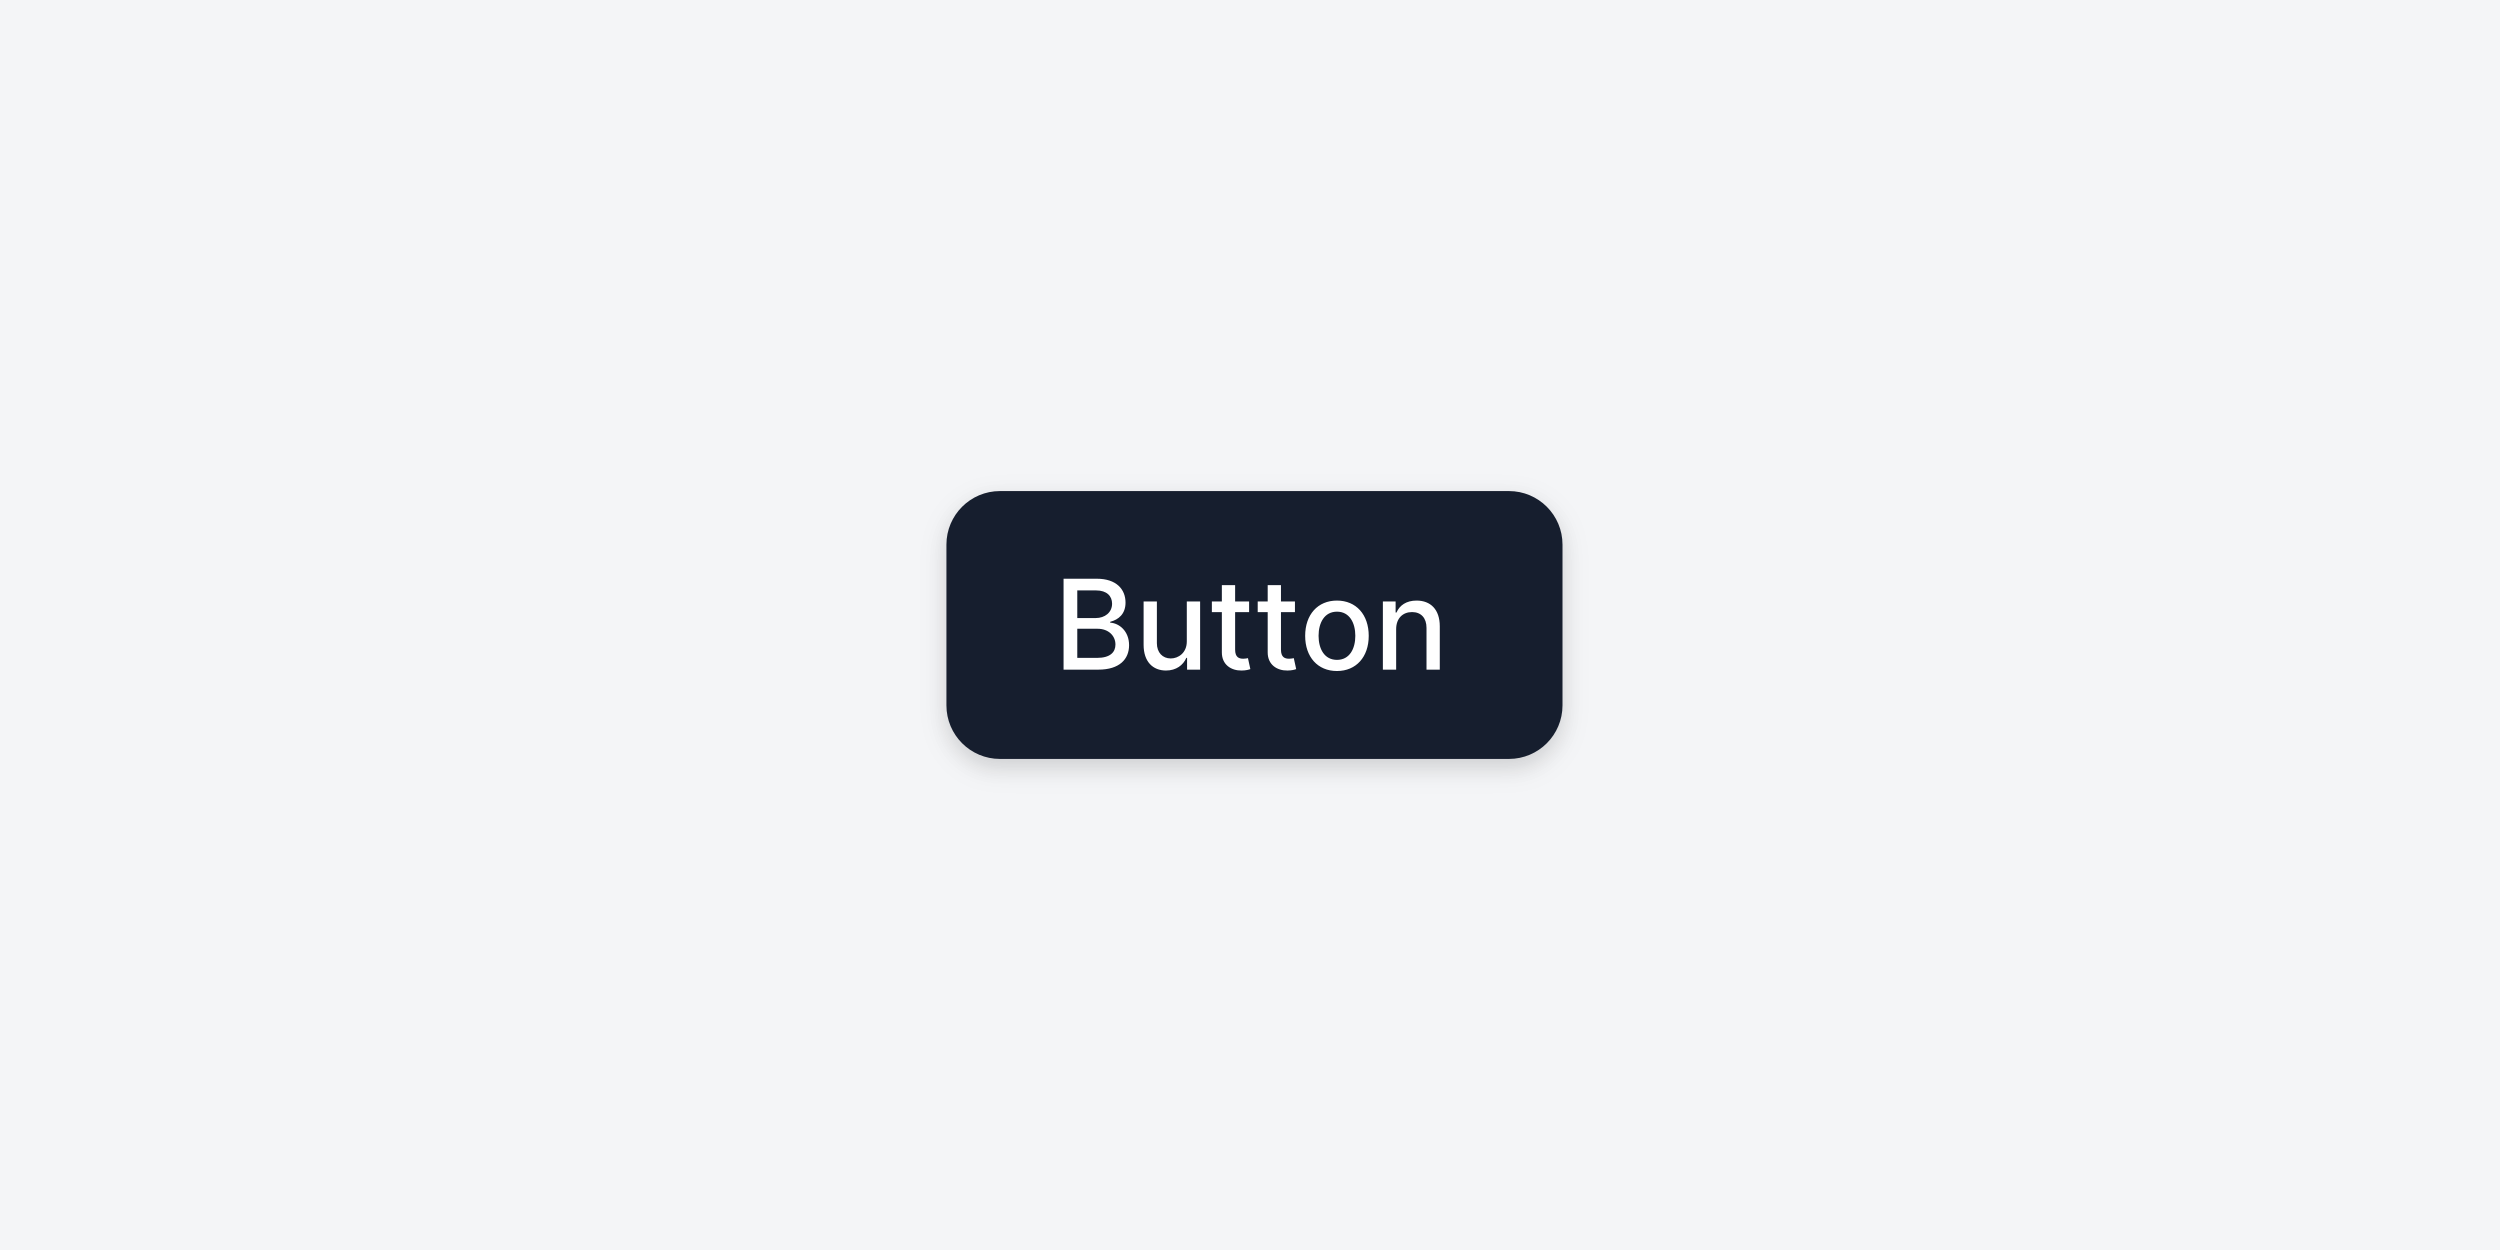
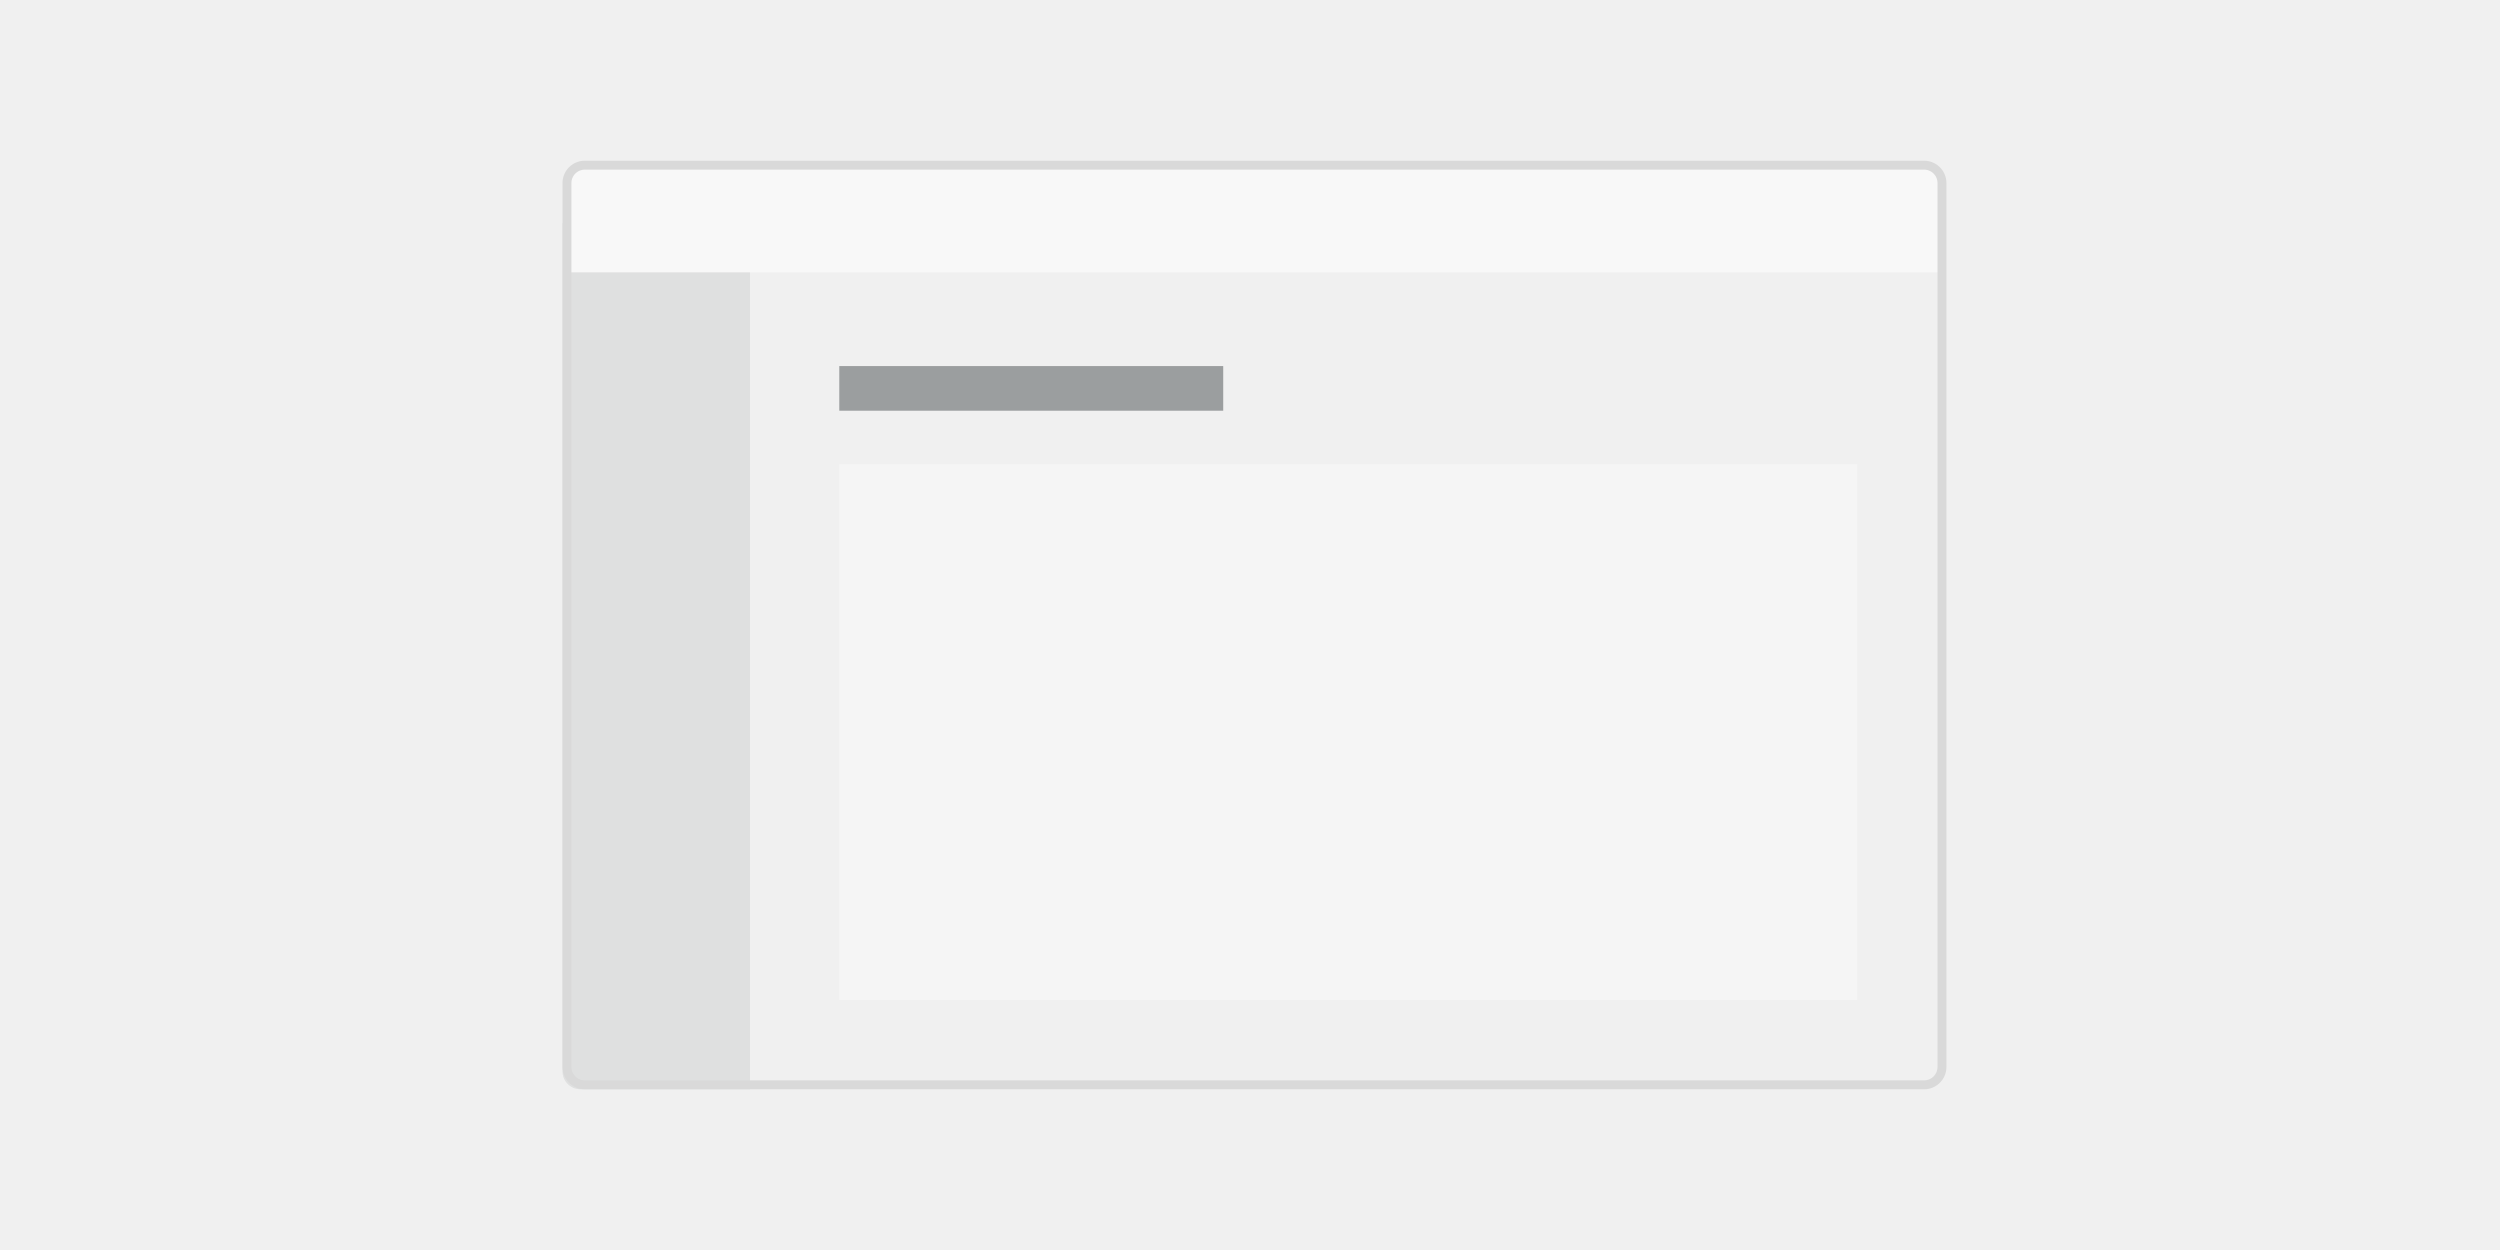
- <svg xmlns="http://www.w3.org/2000/svg" width="280" height="140" viewBox="0 0 280 140" fill="none">
-   <rect width="280" height="140" fill="#F4F5F7" />
-   <g filter="url(#filter0_dd)">
-     <rect x="106" y="55" width="69" height="30" rx="6" fill="#161E2E" />
-     <path d="M119.119 75H123.021C125.388 75 126.457 73.822 126.457 72.261C126.457 70.685 125.353 69.795 124.344 69.74V69.641C125.278 69.402 126.059 68.766 126.059 67.493C126.059 65.987 125.015 64.818 122.847 64.818H119.119V75ZM120.655 73.683V70.421H122.927C124.16 70.421 124.93 71.217 124.93 72.186C124.93 73.041 124.349 73.683 122.872 73.683H120.655ZM120.655 69.223V66.126H122.753C123.971 66.126 124.553 66.767 124.553 67.612C124.553 68.597 123.747 69.223 122.713 69.223H120.655ZM132.922 71.833C132.927 73.131 131.962 73.747 131.127 73.747C130.207 73.747 129.571 73.081 129.571 72.042V67.364H128.084V72.221C128.084 74.115 129.124 75.099 130.59 75.099C131.739 75.099 132.519 74.493 132.872 73.678H132.952V75H134.413V67.364H132.922V71.833ZM139.9 67.364H138.334V65.534H136.848V67.364H135.729V68.557H136.848V73.066C136.843 74.453 137.902 75.124 139.075 75.099C139.547 75.094 139.865 75.005 140.039 74.94L139.771 73.712C139.672 73.732 139.488 73.777 139.249 73.777C138.767 73.777 138.334 73.618 138.334 72.758V68.557H139.9V67.364ZM145.034 67.364H143.468V65.534H141.982V67.364H140.863V68.557H141.982V73.066C141.977 74.453 143.036 75.124 144.209 75.099C144.681 75.094 144.999 75.005 145.173 74.94L144.905 73.712C144.806 73.732 144.622 73.777 144.383 73.777C143.901 73.777 143.468 73.618 143.468 72.758V68.557H145.034V67.364ZM149.738 75.154C151.891 75.154 153.298 73.578 153.298 71.217C153.298 68.84 151.891 67.264 149.738 67.264C147.585 67.264 146.179 68.84 146.179 71.217C146.179 73.578 147.585 75.154 149.738 75.154ZM149.743 73.906C148.336 73.906 147.68 72.678 147.68 71.212C147.68 69.75 148.336 68.507 149.743 68.507C151.14 68.507 151.796 69.75 151.796 71.212C151.796 72.678 151.14 73.906 149.743 73.906ZM156.369 70.466C156.369 69.248 157.114 68.552 158.148 68.552C159.158 68.552 159.769 69.213 159.769 70.322V75H161.256V70.143C161.256 68.254 160.217 67.264 158.656 67.264C157.507 67.264 156.756 67.796 156.403 68.606H156.309V67.364H154.882V75H156.369V70.466Z" fill="white" />
+ <svg xmlns="http://www.w3.org/2000/svg" width="280" height="140">
+   <g fill="none" fill-rule="evenodd">
+     <path fill="none" d="M0 0h280v140H0z" fill-opacity="0" fill-rule="nonzero" />
+     <g transform="translate(63 18)">
+       <path d="M0 7h21v97H2a2 2 0 01-2-2V7z" fill="#DFE0E0" fill-rule="nonzero" />
+       <path d="M.5 12.5v-10a2 2 0 012-2h150a2 2 0 012 2v10H.5z" fill="#F8F8F8" fill-rule="nonzero" />
+       <rect stroke="#D9D9D9" x=".5" y=".5" width="154" height="103" rx="2" />
+       <path fill="#F5F5F5" fill-rule="nonzero" d="M31 34h114v60H31z" />
+       <path fill="#9B9E9F" fill-rule="nonzero" d="M31 23h43v5H31z" />
+     </g>
  </g>
-   <defs>
-     <filter id="filter0_dd" x="103" y="53" width="75" height="36" filterUnits="userSpaceOnUse" color-interpolation-filters="sRGB">
-       <feFlood flood-opacity="0" result="BackgroundImageFix" />
-       <feColorMatrix in="SourceAlpha" type="matrix" values="0 0 0 0 0 0 0 0 0 0 0 0 0 0 0 0 0 0 127 0" />
-       <feOffset dy="1" />
-       <feGaussianBlur stdDeviation="1" />
-       <feColorMatrix type="matrix" values="0 0 0 0 0 0 0 0 0 0 0 0 0 0 0 0 0 0 0.06 0" />
-       <feBlend mode="normal" in2="BackgroundImageFix" result="effect1_dropShadow" />
-       <feColorMatrix in="SourceAlpha" type="matrix" values="0 0 0 0 0 0 0 0 0 0 0 0 0 0 0 0 0 0 127 0" />
-       <feOffset dy="1" />
-       <feGaussianBlur stdDeviation="1.5" />
-       <feColorMatrix type="matrix" values="0 0 0 0 0 0 0 0 0 0 0 0 0 0 0 0 0 0 0.1 0" />
-       <feBlend mode="normal" in2="effect1_dropShadow" result="effect2_dropShadow" />
-       <feBlend mode="normal" in="SourceGraphic" in2="effect2_dropShadow" result="shape" />
-     </filter>
-   </defs>
</svg>
